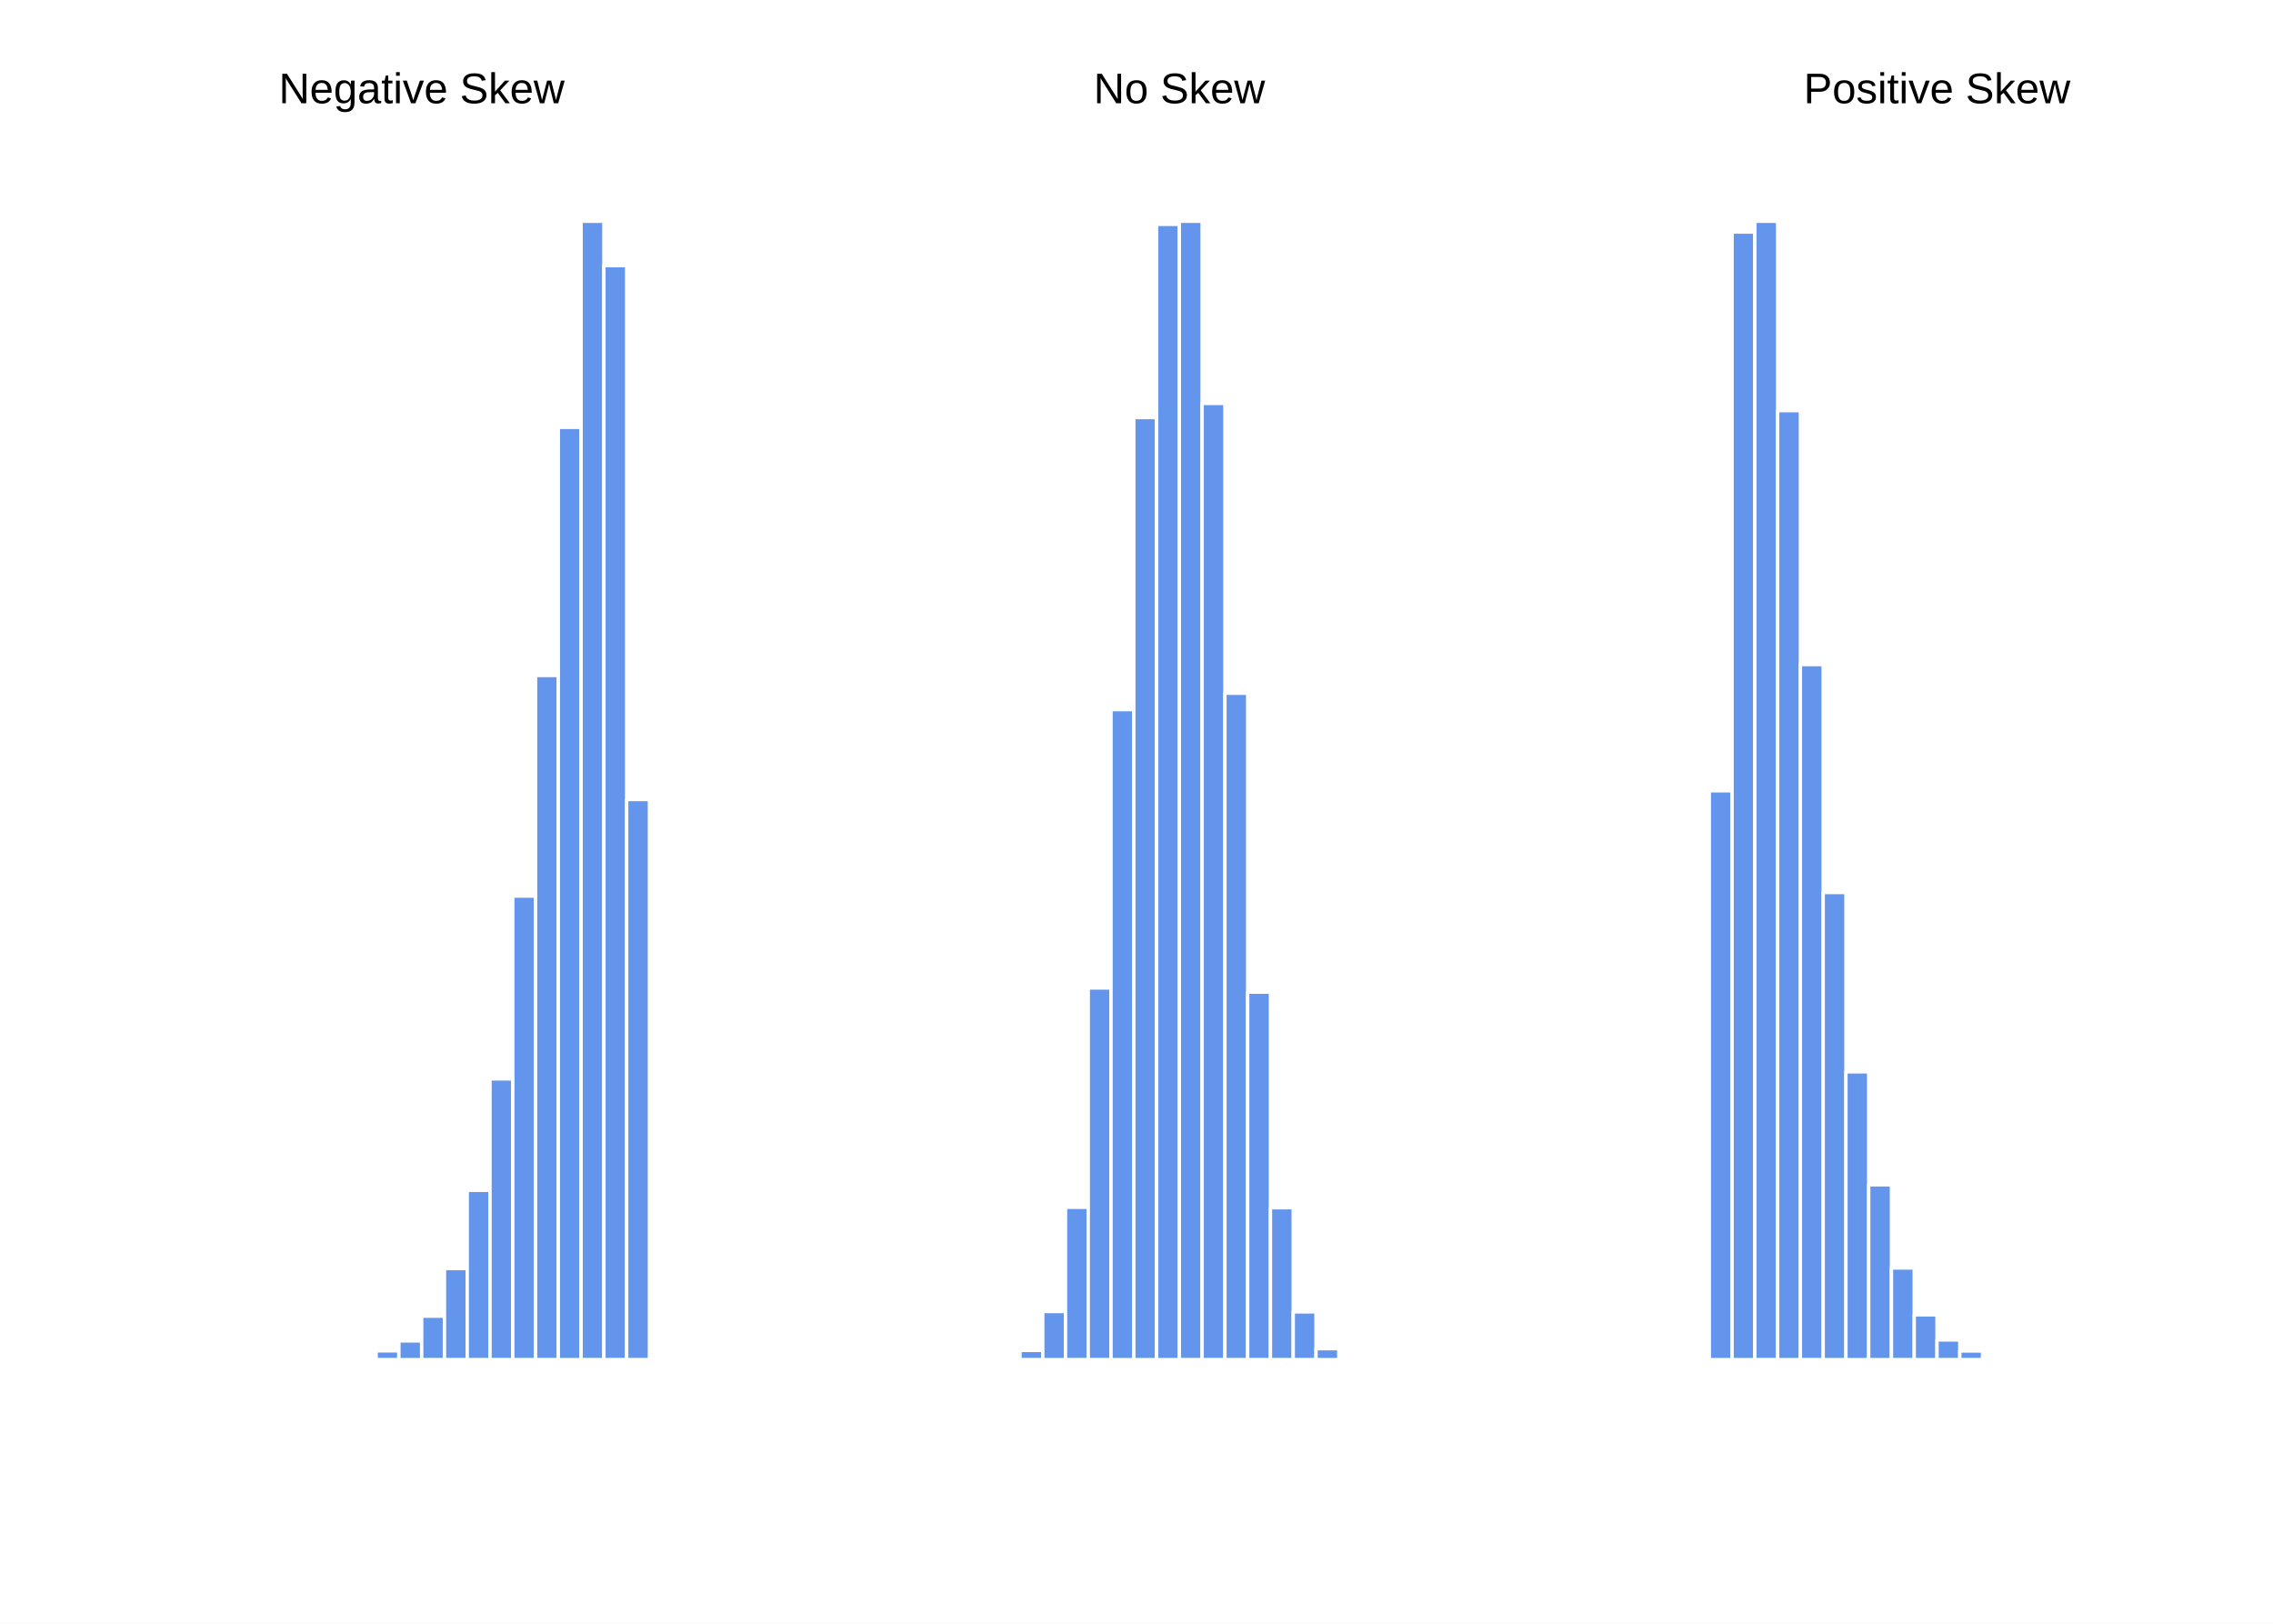
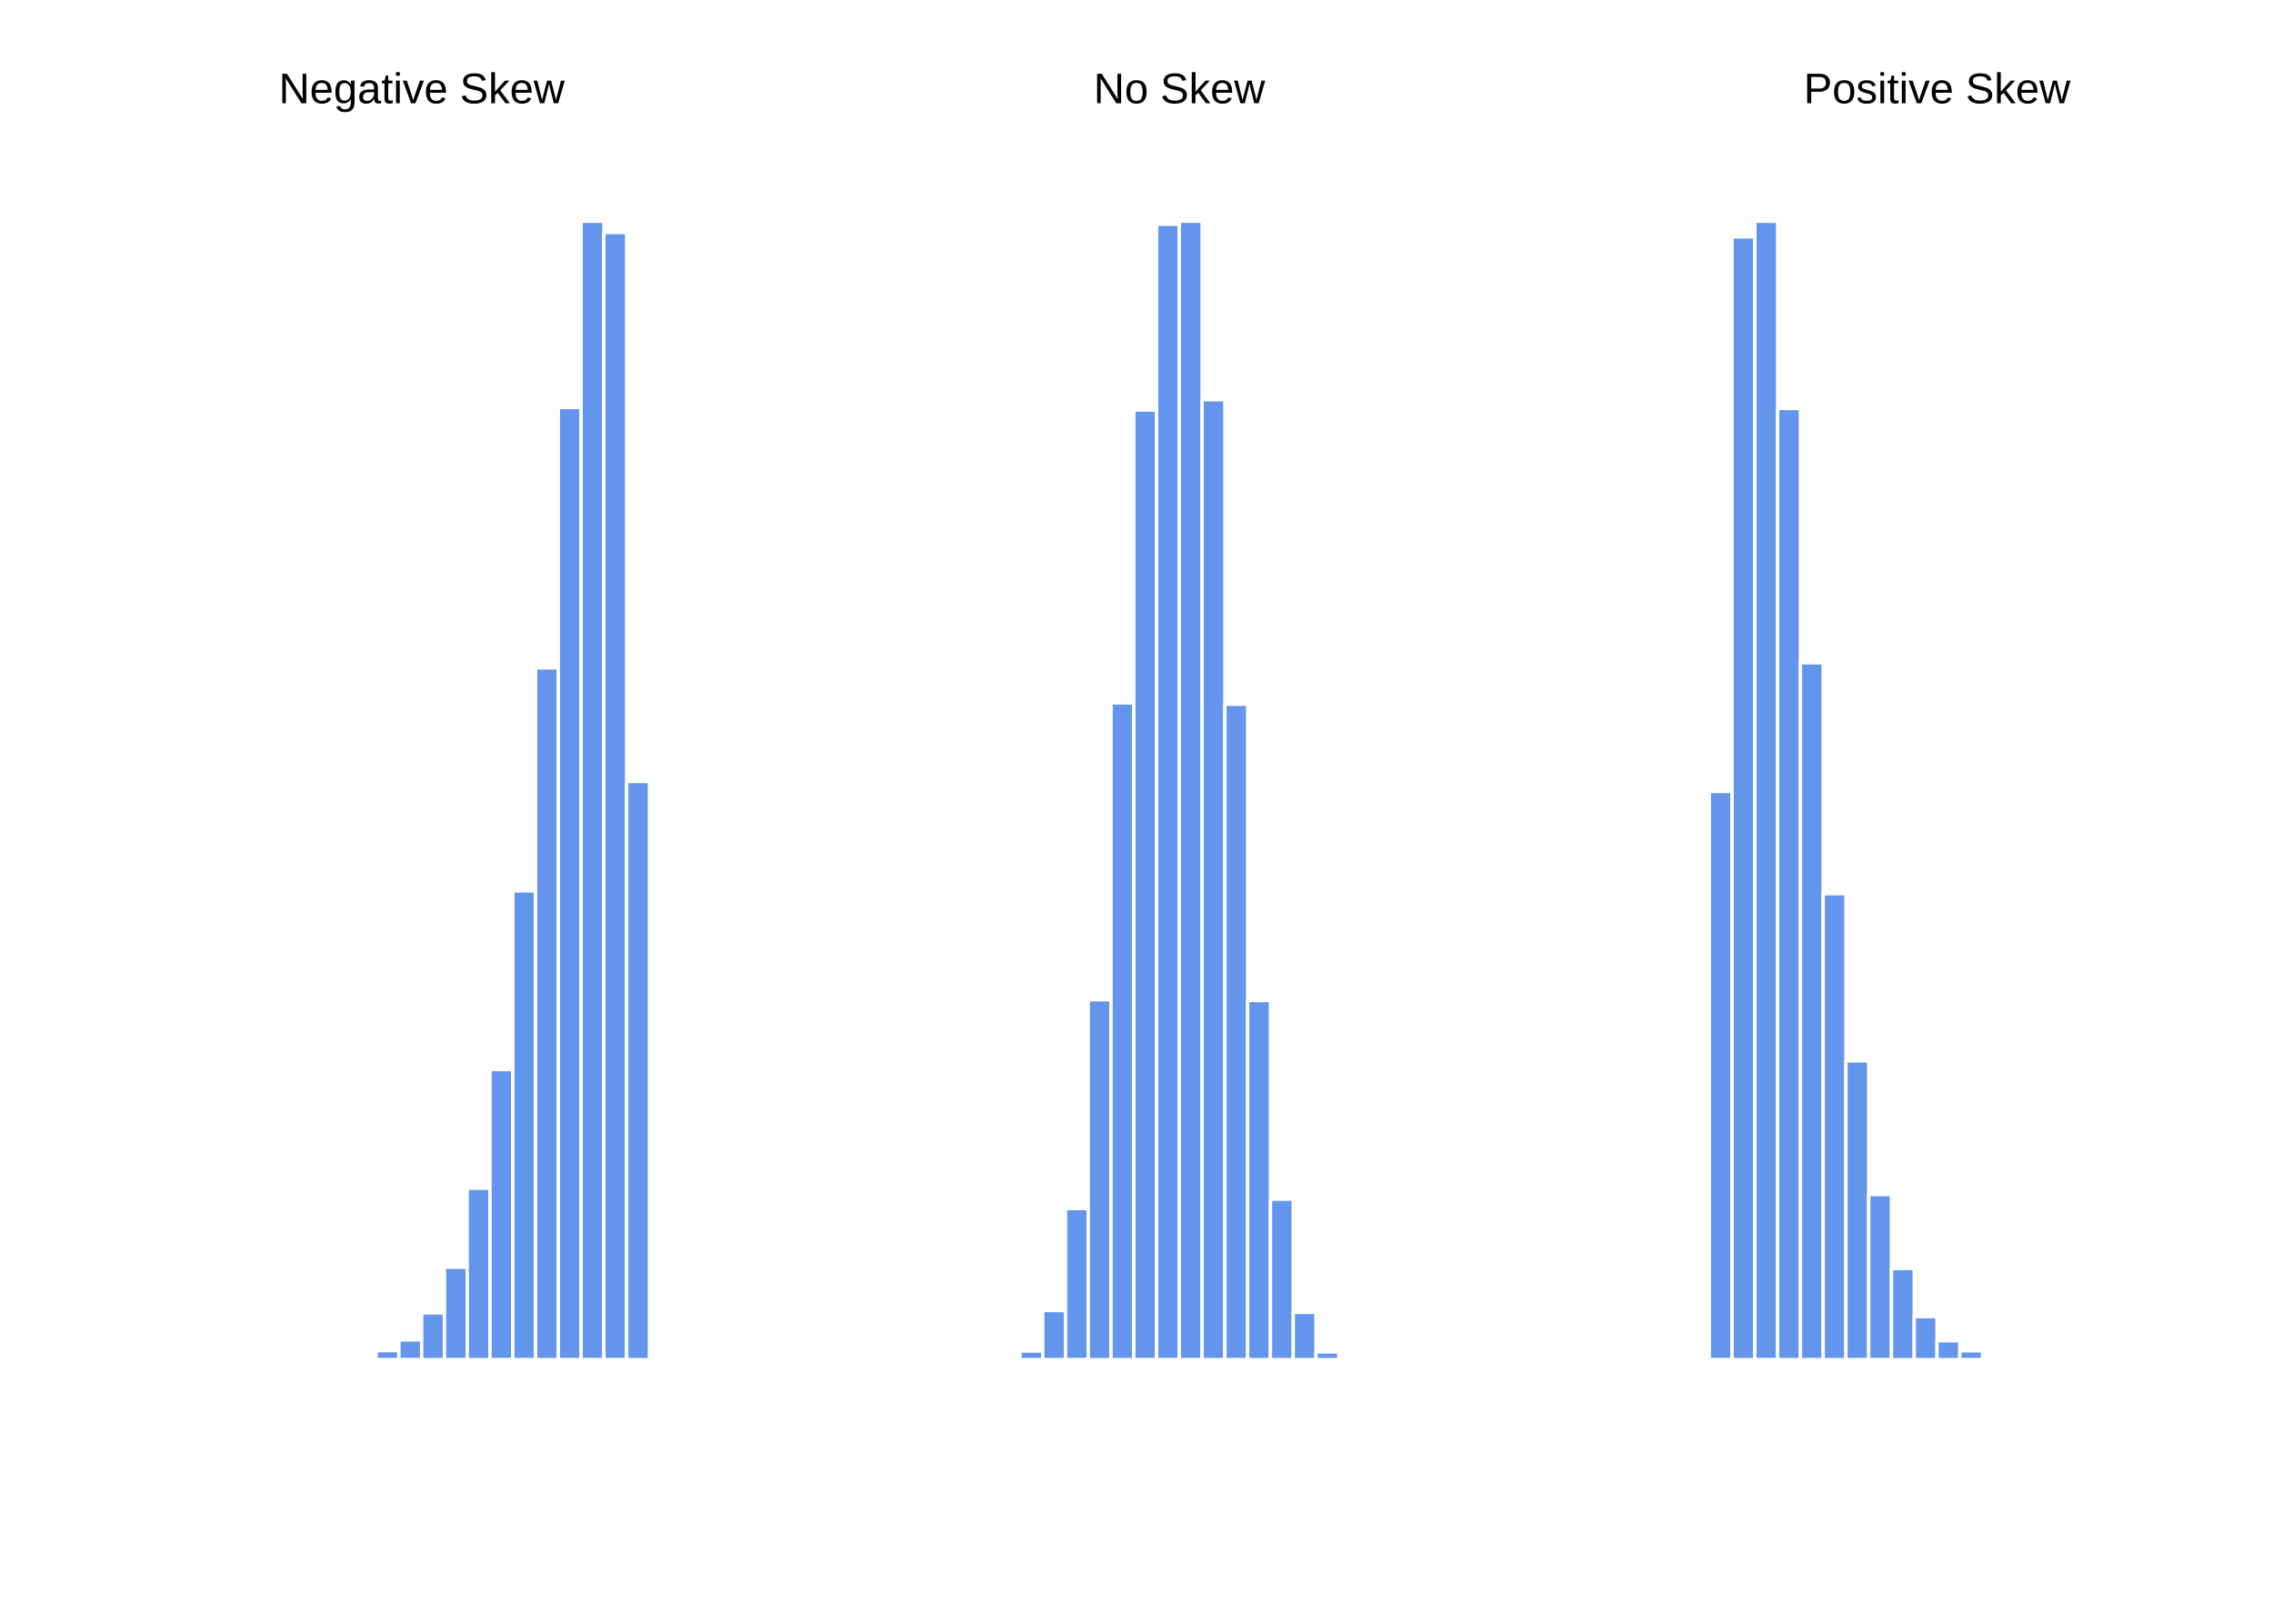
<svg xmlns="http://www.w3.org/2000/svg" class="svglite" width="504.00pt" height="360.00pt" viewBox="0 0 504.00 360.00">
  <defs>
    <style type="text/css">
    .svglite line, .svglite polyline, .svglite polygon, .svglite path, .svglite rect, .svglite circle {
      fill: none;
      stroke: #000000;
      stroke-linecap: round;
      stroke-linejoin: round;
      stroke-miterlimit: 10.00;
    }
    .svglite text {
      white-space: pre;
    }
  </style>
  </defs>
  <rect width="100%" height="100%" style="stroke: none; fill: #FFFFFF;" />
  <defs>
    <clipPath id="cpMC4wMHw1MDQuMDB8MC4wMHwzNjAuMDA=">
      <rect x="0.00" y="0.00" width="504.00" height="360.00" />
    </clipPath>
  </defs>
  <g clip-path="url(#cpMC4wMHw1MDQuMDB8MC4wMHwzNjAuMDA=)">
</g>
  <defs>
    <clipPath id="cpMzguOTd8MTQ4LjA0fDM4Ljk3fDMxMS41Mw==">
      <rect x="38.97" y="38.97" width="109.08" height="272.56" />
    </clipPath>
  </defs>
  <g clip-path="url(#cpMzguOTd8MTQ4LjA0fDM4Ljk3fDMxMS41Mw==)">
</g>
  <defs>
    <clipPath id="cpMC4wMHwxNjguMDB8MC4wMHwzNjAuMDA=">
      <rect x="0.00" y="0.00" width="168.00" height="360.00" />
    </clipPath>
  </defs>
  <g clip-path="url(#cpMC4wMHwxNjguMDB8MC4wMHwzNjAuMDA=)">
    <text x="93.50" y="22.89" text-anchor="middle" style="font-size: 9.50px; font-family: &quot;Arial&quot;;" textLength="63.38px" lengthAdjust="spacingAndGlyphs">Negative Skew</text>
  </g>
  <g clip-path="url(#cpMzguOTd8MTQ4LjA0fDM4Ljk3fDMxMS41Mw==)">
    <rect x="43.01" y="301.43" width="5.05" height="0.00" style="stroke-width: 0.75; stroke: #FFFFFF; fill: #6495ED;" />
    <rect x="48.06" y="301.43" width="5.05" height="0.00" style="stroke-width: 0.75; stroke: #FFFFFF; fill: #6495ED;" />
    <rect x="53.11" y="301.43" width="5.05" height="0.00" style="stroke-width: 0.75; stroke: #FFFFFF; fill: #6495ED;" />
    <rect x="58.16" y="301.43" width="5.05" height="0.00" style="stroke-width: 0.75; stroke: #FFFFFF; fill: #6495ED;" />
-     <rect x="63.21" y="301.43" width="5.05" height="0.00" style="stroke-width: 0.75; stroke: #FFFFFF; fill: #6495ED;" />
-     <rect x="68.26" y="301.37" width="5.05" height="0.061" style="stroke-width: 0.75; stroke: #FFFFFF; fill: #6495ED;" />
-     <rect x="73.30" y="301.18" width="5.05" height="0.26" style="stroke-width: 0.75; stroke: #FFFFFF; fill: #6495ED;" />
-     <rect x="78.35" y="300.92" width="5.05" height="0.51" style="stroke-width: 0.75; stroke: #FFFFFF; fill: #6495ED;" />
-     <rect x="83.40" y="299.50" width="5.05" height="1.93" style="stroke-width: 0.75; stroke: #FFFFFF; fill: #6495ED;" />
-     <rect x="88.45" y="297.29" width="5.05" height="4.15" style="stroke-width: 0.75; stroke: #FFFFFF; fill: #6495ED;" />
-     <rect x="93.50" y="291.81" width="5.05" height="9.62" style="stroke-width: 0.75; stroke: #FFFFFF; fill: #6495ED;" />
-     <rect x="98.55" y="281.25" width="5.05" height="20.18" style="stroke-width: 0.75; stroke: #FFFFFF; fill: #6495ED;" />
-     <rect x="103.60" y="263.91" width="5.05" height="37.52" style="stroke-width: 0.75; stroke: #FFFFFF; fill: #6495ED;" />
-     <rect x="108.65" y="239.20" width="5.05" height="62.23" style="stroke-width: 0.75; stroke: #FFFFFF; fill: #6495ED;" />
-     <rect x="113.70" y="198.67" width="5.05" height="102.76" style="stroke-width: 0.75; stroke: #FFFFFF; fill: #6495ED;" />
-     <rect x="118.75" y="149.76" width="5.05" height="151.67" style="stroke-width: 0.75; stroke: #FFFFFF; fill: #6495ED;" />
-     <rect x="123.80" y="94.75" width="5.05" height="206.69" style="stroke-width: 0.75; stroke: #FFFFFF; fill: #6495ED;" />
+     <rect x="63.21" y="301.41" width="5.05" height="0.025" style="stroke-width: 0.75; stroke: #FFFFFF; fill: #6495ED;" />
+     <rect x="68.26" y="301.39" width="5.05" height="0.050" style="stroke-width: 0.75; stroke: #FFFFFF; fill: #6495ED;" />
+     <rect x="73.30" y="301.25" width="5.05" height="0.19" style="stroke-width: 0.75; stroke: #FFFFFF; fill: #6495ED;" />
+     <rect x="78.35" y="300.74" width="5.05" height="0.69" style="stroke-width: 0.75; stroke: #FFFFFF; fill: #6495ED;" />
+     <rect x="83.40" y="299.45" width="5.05" height="1.98" style="stroke-width: 0.75; stroke: #FFFFFF; fill: #6495ED;" />
+     <rect x="88.45" y="297.06" width="5.05" height="4.37" style="stroke-width: 0.75; stroke: #FFFFFF; fill: #6495ED;" />
+     <rect x="93.50" y="291.09" width="5.05" height="10.35" style="stroke-width: 0.75; stroke: #FFFFFF; fill: #6495ED;" />
+     <rect x="98.55" y="280.97" width="5.05" height="20.46" style="stroke-width: 0.75; stroke: #FFFFFF; fill: #6495ED;" />
+     <rect x="103.60" y="263.44" width="5.05" height="38.00" style="stroke-width: 0.75; stroke: #FFFFFF; fill: #6495ED;" />
+     <rect x="108.65" y="237.13" width="5.05" height="64.30" style="stroke-width: 0.75; stroke: #FFFFFF; fill: #6495ED;" />
+     <rect x="113.70" y="197.51" width="5.05" height="103.92" style="stroke-width: 0.75; stroke: #FFFFFF; fill: #6495ED;" />
+     <rect x="118.75" y="148.07" width="5.05" height="153.37" style="stroke-width: 0.75; stroke: #FFFFFF; fill: #6495ED;" />
+     <rect x="123.80" y="90.35" width="5.05" height="211.08" style="stroke-width: 0.75; stroke: #FFFFFF; fill: #6495ED;" />
    <rect x="128.85" y="49.06" width="5.05" height="252.37" style="stroke-width: 0.75; stroke: #FFFFFF; fill: #6495ED;" />
-     <rect x="133.90" y="58.90" width="5.05" height="242.53" style="stroke-width: 0.75; stroke: #FFFFFF; fill: #6495ED;" />
-     <rect x="138.95" y="177.26" width="5.05" height="124.17" style="stroke-width: 0.75; stroke: #FFFFFF; fill: #6495ED;" />
+     <rect x="133.90" y="51.54" width="5.05" height="249.89" style="stroke-width: 0.75; stroke: #FFFFFF; fill: #6495ED;" />
+     <rect x="138.95" y="173.25" width="5.05" height="128.19" style="stroke-width: 0.75; stroke: #FFFFFF; fill: #6495ED;" />
  </g>
  <defs>
    <clipPath id="cpMjA2Ljk3fDMxNi4wNHwzOC45N3wzMTEuNTM=">
      <rect x="206.97" y="38.97" width="109.08" height="272.56" />
    </clipPath>
  </defs>
  <g clip-path="url(#cpMjA2Ljk3fDMxNi4wNHwzOC45N3wzMTEuNTM=)">
</g>
  <defs>
    <clipPath id="cpMTY4LjAwfDMzNi4wMHwwLjAwfDM2MC4wMA==">
      <rect x="168.00" y="0.00" width="168.00" height="360.00" />
    </clipPath>
  </defs>
  <g clip-path="url(#cpMTY4LjAwfDMzNi4wMHwwLjAwfDM2MC4wMA==)">
    <text x="261.50" y="22.89" text-anchor="middle" style="font-size: 9.50px; font-family: &quot;Arial&quot;;" textLength="38.02px" lengthAdjust="spacingAndGlyphs">No Skew</text>
  </g>
  <g clip-path="url(#cpMjA2Ljk3fDMxNi4wNHwzOC45N3wzMTEuNTM=)">
    <rect x="211.01" y="301.43" width="5.05" height="0.00" style="stroke-width: 0.75; stroke: #FFFFFF; fill: #6495ED;" />
-     <rect x="216.06" y="301.41" width="5.05" height="0.029" style="stroke-width: 0.75; stroke: #FFFFFF; fill: #6495ED;" />
+     <rect x="216.06" y="301.42" width="5.05" height="0.015" style="stroke-width: 0.75; stroke: #FFFFFF; fill: #6495ED;" />
    <rect x="221.11" y="301.20" width="5.05" height="0.24" style="stroke-width: 0.75; stroke: #FFFFFF; fill: #6495ED;" />
-     <rect x="226.16" y="299.40" width="5.05" height="2.03" style="stroke-width: 0.75; stroke: #FFFFFF; fill: #6495ED;" />
-     <rect x="231.21" y="290.78" width="5.05" height="10.66" style="stroke-width: 0.75; stroke: #FFFFFF; fill: #6495ED;" />
-     <rect x="236.26" y="267.67" width="5.05" height="33.76" style="stroke-width: 0.75; stroke: #FFFFFF; fill: #6495ED;" />
-     <rect x="241.30" y="219.04" width="5.05" height="82.39" style="stroke-width: 0.75; stroke: #FFFFFF; fill: #6495ED;" />
-     <rect x="246.35" y="157.33" width="5.05" height="144.11" style="stroke-width: 0.75; stroke: #FFFFFF; fill: #6495ED;" />
-     <rect x="251.40" y="92.57" width="5.05" height="208.87" style="stroke-width: 0.75; stroke: #FFFFFF; fill: #6495ED;" />
-     <rect x="256.45" y="49.74" width="5.05" height="251.70" style="stroke-width: 0.75; stroke: #FFFFFF; fill: #6495ED;" />
+     <rect x="226.16" y="299.54" width="5.05" height="1.90" style="stroke-width: 0.75; stroke: #FFFFFF; fill: #6495ED;" />
+     <rect x="231.21" y="290.56" width="5.05" height="10.88" style="stroke-width: 0.75; stroke: #FFFFFF; fill: #6495ED;" />
+     <rect x="236.26" y="267.94" width="5.05" height="33.49" style="stroke-width: 0.75; stroke: #FFFFFF; fill: #6495ED;" />
+     <rect x="241.30" y="221.66" width="5.05" height="79.78" style="stroke-width: 0.75; stroke: #FFFFFF; fill: #6495ED;" />
+     <rect x="246.35" y="155.84" width="5.05" height="145.60" style="stroke-width: 0.75; stroke: #FFFFFF; fill: #6495ED;" />
+     <rect x="251.40" y="90.91" width="5.05" height="210.52" style="stroke-width: 0.75; stroke: #FFFFFF; fill: #6495ED;" />
+     <rect x="256.45" y="49.72" width="5.05" height="251.71" style="stroke-width: 0.75; stroke: #FFFFFF; fill: #6495ED;" />
    <rect x="261.50" y="49.06" width="5.05" height="252.37" style="stroke-width: 0.75; stroke: #FFFFFF; fill: #6495ED;" />
-     <rect x="266.55" y="89.44" width="5.05" height="211.99" style="stroke-width: 0.75; stroke: #FFFFFF; fill: #6495ED;" />
-     <rect x="271.60" y="153.70" width="5.05" height="147.73" style="stroke-width: 0.75; stroke: #FFFFFF; fill: #6495ED;" />
-     <rect x="276.65" y="219.98" width="5.05" height="81.45" style="stroke-width: 0.75; stroke: #FFFFFF; fill: #6495ED;" />
-     <rect x="281.70" y="267.76" width="5.05" height="33.67" style="stroke-width: 0.75; stroke: #FFFFFF; fill: #6495ED;" />
-     <rect x="286.75" y="290.86" width="5.05" height="10.57" style="stroke-width: 0.75; stroke: #FFFFFF; fill: #6495ED;" />
-     <rect x="291.80" y="299.02" width="5.05" height="2.42" style="stroke-width: 0.75; stroke: #FFFFFF; fill: #6495ED;" />
-     <rect x="296.85" y="301.21" width="5.05" height="0.22" style="stroke-width: 0.75; stroke: #FFFFFF; fill: #6495ED;" />
-     <rect x="301.90" y="301.42" width="5.05" height="0.015" style="stroke-width: 0.75; stroke: #FFFFFF; fill: #6495ED;" />
+     <rect x="266.55" y="88.62" width="5.05" height="212.82" style="stroke-width: 0.75; stroke: #FFFFFF; fill: #6495ED;" />
+     <rect x="271.60" y="156.13" width="5.05" height="145.30" style="stroke-width: 0.75; stroke: #FFFFFF; fill: #6495ED;" />
+     <rect x="276.65" y="221.81" width="5.05" height="79.63" style="stroke-width: 0.75; stroke: #FFFFFF; fill: #6495ED;" />
+     <rect x="281.70" y="265.87" width="5.05" height="35.57" style="stroke-width: 0.75; stroke: #FFFFFF; fill: #6495ED;" />
+     <rect x="286.75" y="290.97" width="5.05" height="10.47" style="stroke-width: 0.75; stroke: #FFFFFF; fill: #6495ED;" />
+     <rect x="291.80" y="299.73" width="5.05" height="1.71" style="stroke-width: 0.75; stroke: #FFFFFF; fill: #6495ED;" />
+     <rect x="296.85" y="301.26" width="5.05" height="0.18" style="stroke-width: 0.75; stroke: #FFFFFF; fill: #6495ED;" />
+     <rect x="301.90" y="301.43" width="5.05" height="0.00" style="stroke-width: 0.75; stroke: #FFFFFF; fill: #6495ED;" />
    <rect x="306.95" y="301.43" width="5.05" height="0.00" style="stroke-width: 0.75; stroke: #FFFFFF; fill: #6495ED;" />
  </g>
  <defs>
    <clipPath id="cpMzc0Ljk3fDQ4NC4wNHwzOC45N3wzMTEuNTM=">
      <rect x="374.97" y="38.97" width="109.08" height="272.56" />
    </clipPath>
  </defs>
  <g clip-path="url(#cpMzc0Ljk3fDQ4NC4wNHwzOC45N3wzMTEuNTM=)">
</g>
  <defs>
    <clipPath id="cpMzM2LjAwfDUwNC4wMHwwLjAwfDM2MC4wMA==">
      <rect x="336.00" y="0.00" width="168.00" height="360.00" />
    </clipPath>
  </defs>
  <g clip-path="url(#cpMzM2LjAwfDUwNC4wMHwwLjAwfDM2MC4wMA==)">
    <text x="429.50" y="22.89" text-anchor="middle" style="font-size: 9.50px; font-family: &quot;Arial&quot;;" textLength="59.15px" lengthAdjust="spacingAndGlyphs">Positive Skew</text>
  </g>
  <g clip-path="url(#cpMzc0Ljk3fDQ4NC4wNHwzOC45N3wzMTEuNTM=)">
-     <rect x="379.01" y="175.33" width="5.05" height="126.11" style="stroke-width: 0.75; stroke: #FFFFFF; fill: #6495ED;" />
-     <rect x="384.06" y="51.45" width="5.05" height="249.99" style="stroke-width: 0.75; stroke: #FFFFFF; fill: #6495ED;" />
+     <rect x="379.01" y="175.47" width="5.05" height="125.96" style="stroke-width: 0.75; stroke: #FFFFFF; fill: #6495ED;" />
+     <rect x="384.06" y="52.51" width="5.05" height="248.93" style="stroke-width: 0.75; stroke: #FFFFFF; fill: #6495ED;" />
    <rect x="389.11" y="49.06" width="5.05" height="252.37" style="stroke-width: 0.75; stroke: #FFFFFF; fill: #6495ED;" />
-     <rect x="394.16" y="91.05" width="5.05" height="210.39" style="stroke-width: 0.75; stroke: #FFFFFF; fill: #6495ED;" />
-     <rect x="399.21" y="147.35" width="5.05" height="154.08" style="stroke-width: 0.75; stroke: #FFFFFF; fill: #6495ED;" />
-     <rect x="404.26" y="197.88" width="5.05" height="103.56" style="stroke-width: 0.75; stroke: #FFFFFF; fill: #6495ED;" />
-     <rect x="409.30" y="237.63" width="5.05" height="63.81" style="stroke-width: 0.75; stroke: #FFFFFF; fill: #6495ED;" />
-     <rect x="414.35" y="262.68" width="5.05" height="38.76" style="stroke-width: 0.75; stroke: #FFFFFF; fill: #6495ED;" />
-     <rect x="419.40" y="281.12" width="5.05" height="20.31" style="stroke-width: 0.75; stroke: #FFFFFF; fill: #6495ED;" />
-     <rect x="424.45" y="291.51" width="5.05" height="9.93" style="stroke-width: 0.75; stroke: #FFFFFF; fill: #6495ED;" />
-     <rect x="429.50" y="297.08" width="5.05" height="4.35" style="stroke-width: 0.75; stroke: #FFFFFF; fill: #6495ED;" />
-     <rect x="434.55" y="299.53" width="5.05" height="1.90" style="stroke-width: 0.75; stroke: #FFFFFF; fill: #6495ED;" />
-     <rect x="439.60" y="300.84" width="5.05" height="0.59" style="stroke-width: 0.75; stroke: #FFFFFF; fill: #6495ED;" />
-     <rect x="444.65" y="301.29" width="5.05" height="0.15" style="stroke-width: 0.75; stroke: #FFFFFF; fill: #6495ED;" />
-     <rect x="449.70" y="301.41" width="5.05" height="0.025" style="stroke-width: 0.75; stroke: #FFFFFF; fill: #6495ED;" />
-     <rect x="454.75" y="301.42" width="5.05" height="0.012" style="stroke-width: 0.75; stroke: #FFFFFF; fill: #6495ED;" />
+     <rect x="394.16" y="90.56" width="5.05" height="210.88" style="stroke-width: 0.75; stroke: #FFFFFF; fill: #6495ED;" />
+     <rect x="399.21" y="146.94" width="5.05" height="154.49" style="stroke-width: 0.75; stroke: #FFFFFF; fill: #6495ED;" />
+     <rect x="404.26" y="198.13" width="5.05" height="103.31" style="stroke-width: 0.75; stroke: #FFFFFF; fill: #6495ED;" />
+     <rect x="409.30" y="235.20" width="5.05" height="66.23" style="stroke-width: 0.75; stroke: #FFFFFF; fill: #6495ED;" />
+     <rect x="414.35" y="264.84" width="5.05" height="36.59" style="stroke-width: 0.75; stroke: #FFFFFF; fill: #6495ED;" />
+     <rect x="419.40" y="281.25" width="5.05" height="20.19" style="stroke-width: 0.75; stroke: #FFFFFF; fill: #6495ED;" />
+     <rect x="424.45" y="291.90" width="5.05" height="9.54" style="stroke-width: 0.75; stroke: #FFFFFF; fill: #6495ED;" />
+     <rect x="429.50" y="297.25" width="5.05" height="4.19" style="stroke-width: 0.75; stroke: #FFFFFF; fill: #6495ED;" />
+     <rect x="434.55" y="299.48" width="5.05" height="1.95" style="stroke-width: 0.75; stroke: #FFFFFF; fill: #6495ED;" />
+     <rect x="439.60" y="300.88" width="5.05" height="0.56" style="stroke-width: 0.75; stroke: #FFFFFF; fill: #6495ED;" />
+     <rect x="444.65" y="301.22" width="5.05" height="0.21" style="stroke-width: 0.75; stroke: #FFFFFF; fill: #6495ED;" />
+     <rect x="449.70" y="301.40" width="5.05" height="0.037" style="stroke-width: 0.75; stroke: #FFFFFF; fill: #6495ED;" />
+     <rect x="454.75" y="301.43" width="5.05" height="0.00" style="stroke-width: 0.75; stroke: #FFFFFF; fill: #6495ED;" />
    <rect x="459.80" y="301.43" width="5.05" height="0.00" style="stroke-width: 0.75; stroke: #FFFFFF; fill: #6495ED;" />
    <rect x="464.85" y="301.43" width="5.05" height="0.00" style="stroke-width: 0.75; stroke: #FFFFFF; fill: #6495ED;" />
    <rect x="469.90" y="301.43" width="5.05" height="0.00" style="stroke-width: 0.75; stroke: #FFFFFF; fill: #6495ED;" />
    <rect x="474.95" y="301.43" width="5.05" height="0.00" style="stroke-width: 0.75; stroke: #FFFFFF; fill: #6495ED;" />
  </g>
</svg>
